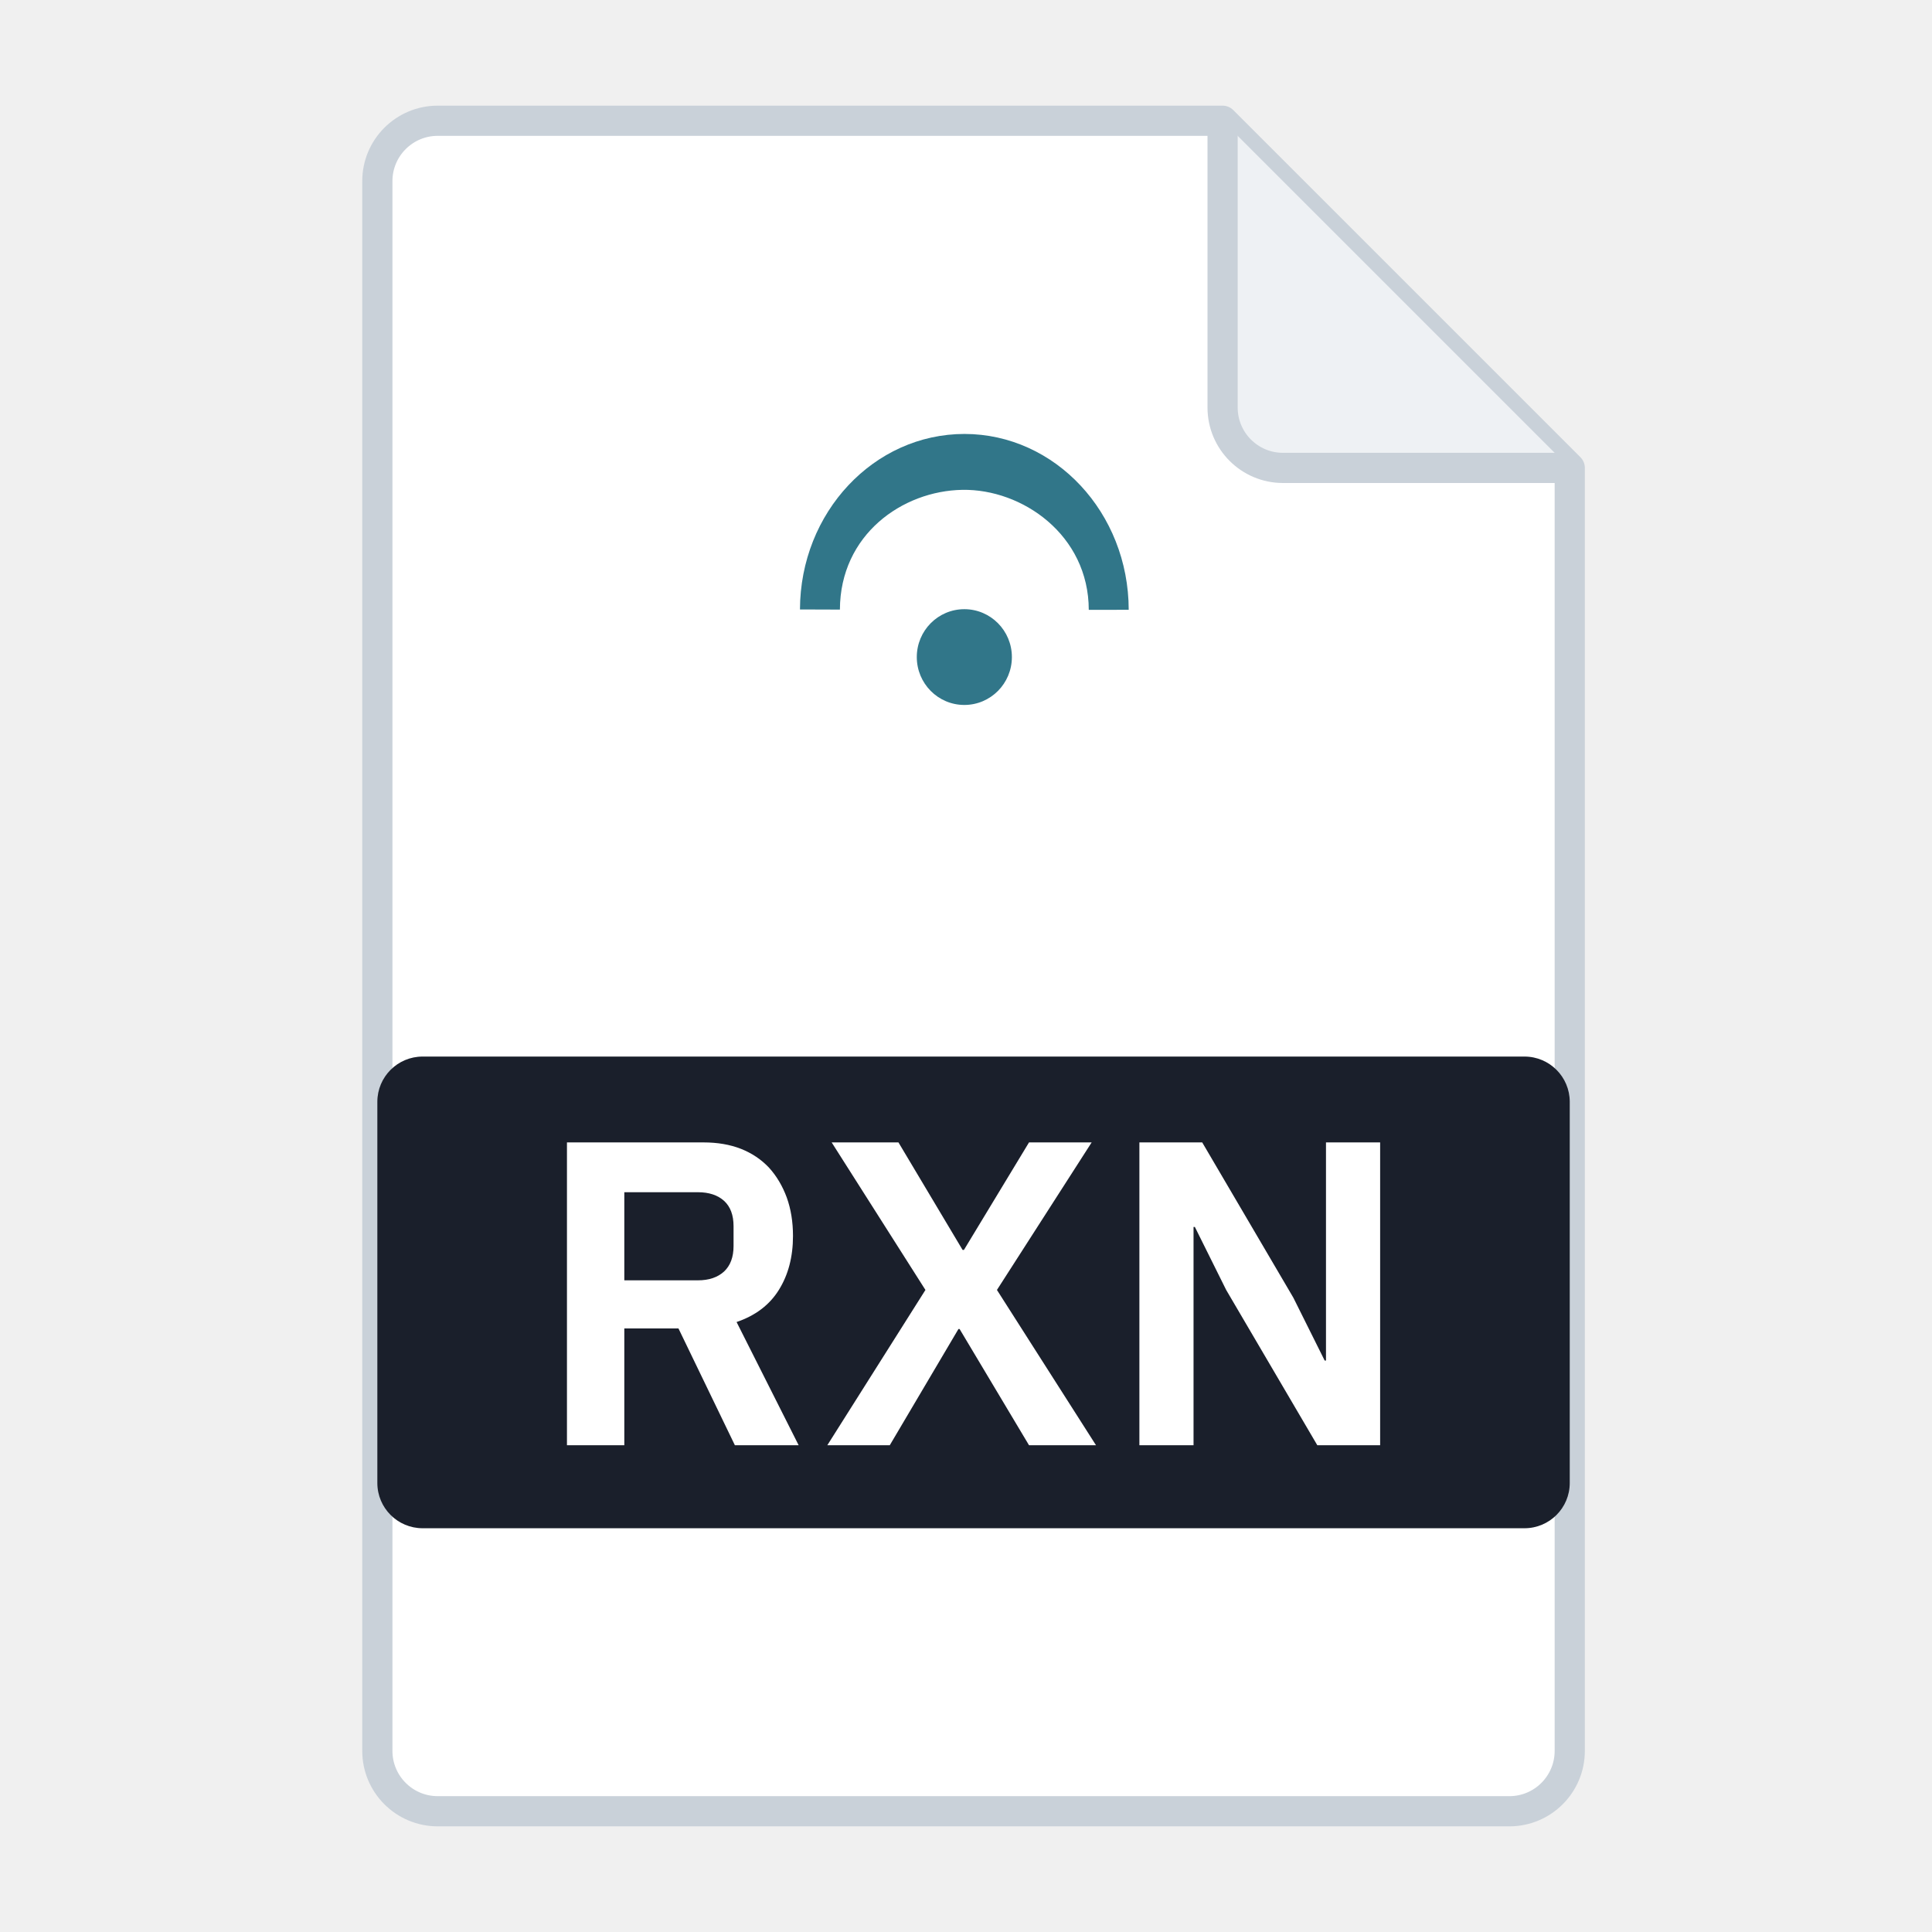
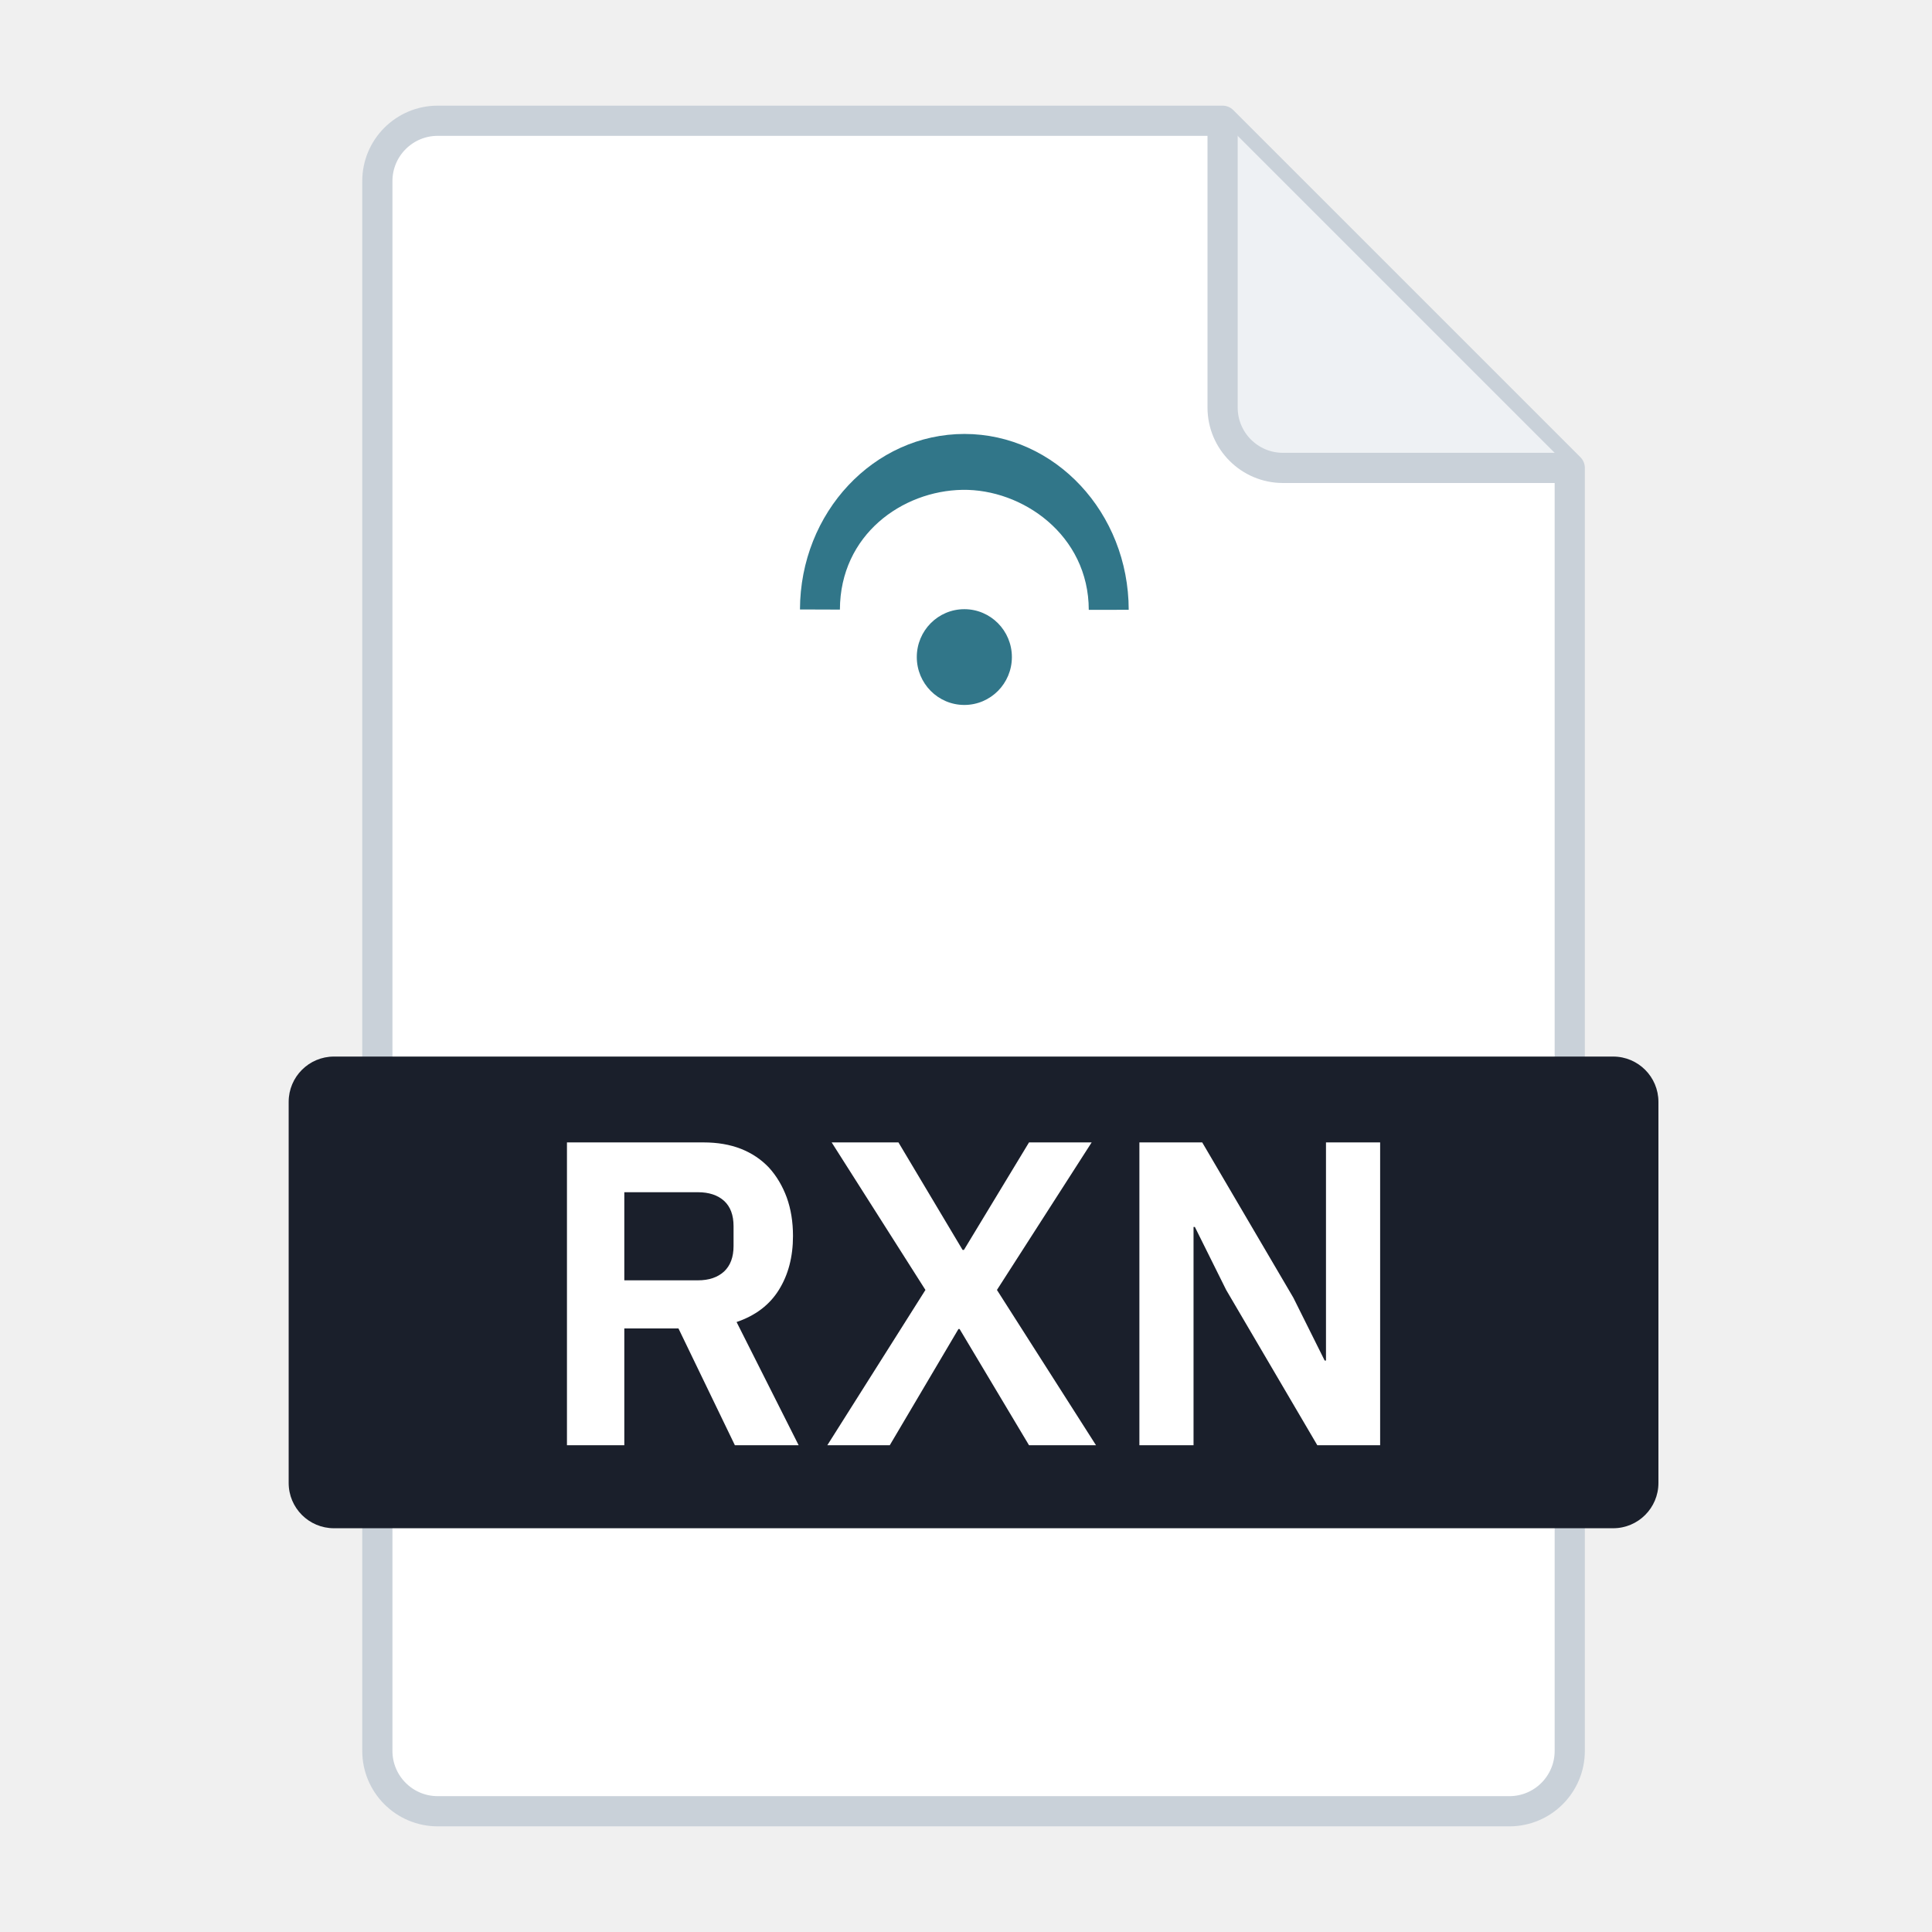
<svg xmlns="http://www.w3.org/2000/svg" viewBox="0 0 1024 1024">
  <path d="M232 64h416l184 184v680a32 32 0 0 1-32 32H232a32 32 0 0 1-32-32V96a32 32 0 0 1 32-32z" fill="#ffffff" stroke="#c9d1d9" stroke-width="16" stroke-linejoin="round" />
  <path d="M648 64v152a32 32 0 0 0 32 32h152" fill="#eef1f4" stroke="#c9d1d9" stroke-width="16" stroke-linejoin="round" />
  <g transform="translate(424 230) scale(0.36)" fill="#317689">
    <path d="M172 328.5c0-38.9 31.3-70.5 70-70.5s70 31.6 70 70.5-31.3 70.5-70 70.5-70-31.6-70-70.5zM0 258.4C.4 115.5 108.8 0 242.3 0 375.7.2 483.8 116 484 258.9l-58.8.1C425 148.6 327.2 80.8 239 82.3 150.8 83.8 59.2 148.2 58.8 258.6z" />
  </g>
-   <rect x="200" y="560" width="632" height="250" rx="24" fill="#1a1f2b" />
+   <rect x="153" y="560" width="726" height="250" rx="24" fill="#1a1f2b" />
  <path d="M330.9 766L300.5 766L300.5 605.5L372.9 605.5Q384 605.5 392.7 608.9Q401.5 612.4 407.6 618.9Q413.6 625.5 417 634.7Q420.3 643.9 420.3 655.1Q420.3 671.7 412.8 683.7Q405.4 695.6 390.4 700.7L423.3 766L389.5 766L359.6 704.1L330.9 704.1ZM369.9 678.6Q378.7 678.6 383.8 673.9Q388.8 669.2 388.8 660.4L388.8 649.9Q388.8 641.1 383.8 636.5Q378.7 631.9 369.9 631.9L330.9 631.9L330.9 678.6ZM580.9 766L545.4 766L508.6 704.4L508 704.4L471.6 766L438.5 766L490.5 683.7L440.8 605.5L476.2 605.5L510.2 662.5L510.9 662.5L545.4 605.5L578.6 605.5L528.4 683.7ZM649.9 683.7L633.3 650.3L632.6 650.3L632.6 766L603.9 766L603.9 605.5L637.2 605.5L685.5 687.8L702.1 721.1L702.8 721.1L702.8 605.5L731.5 605.5L731.5 766L698.2 766Z" fill="#ffffff" />
</svg>
